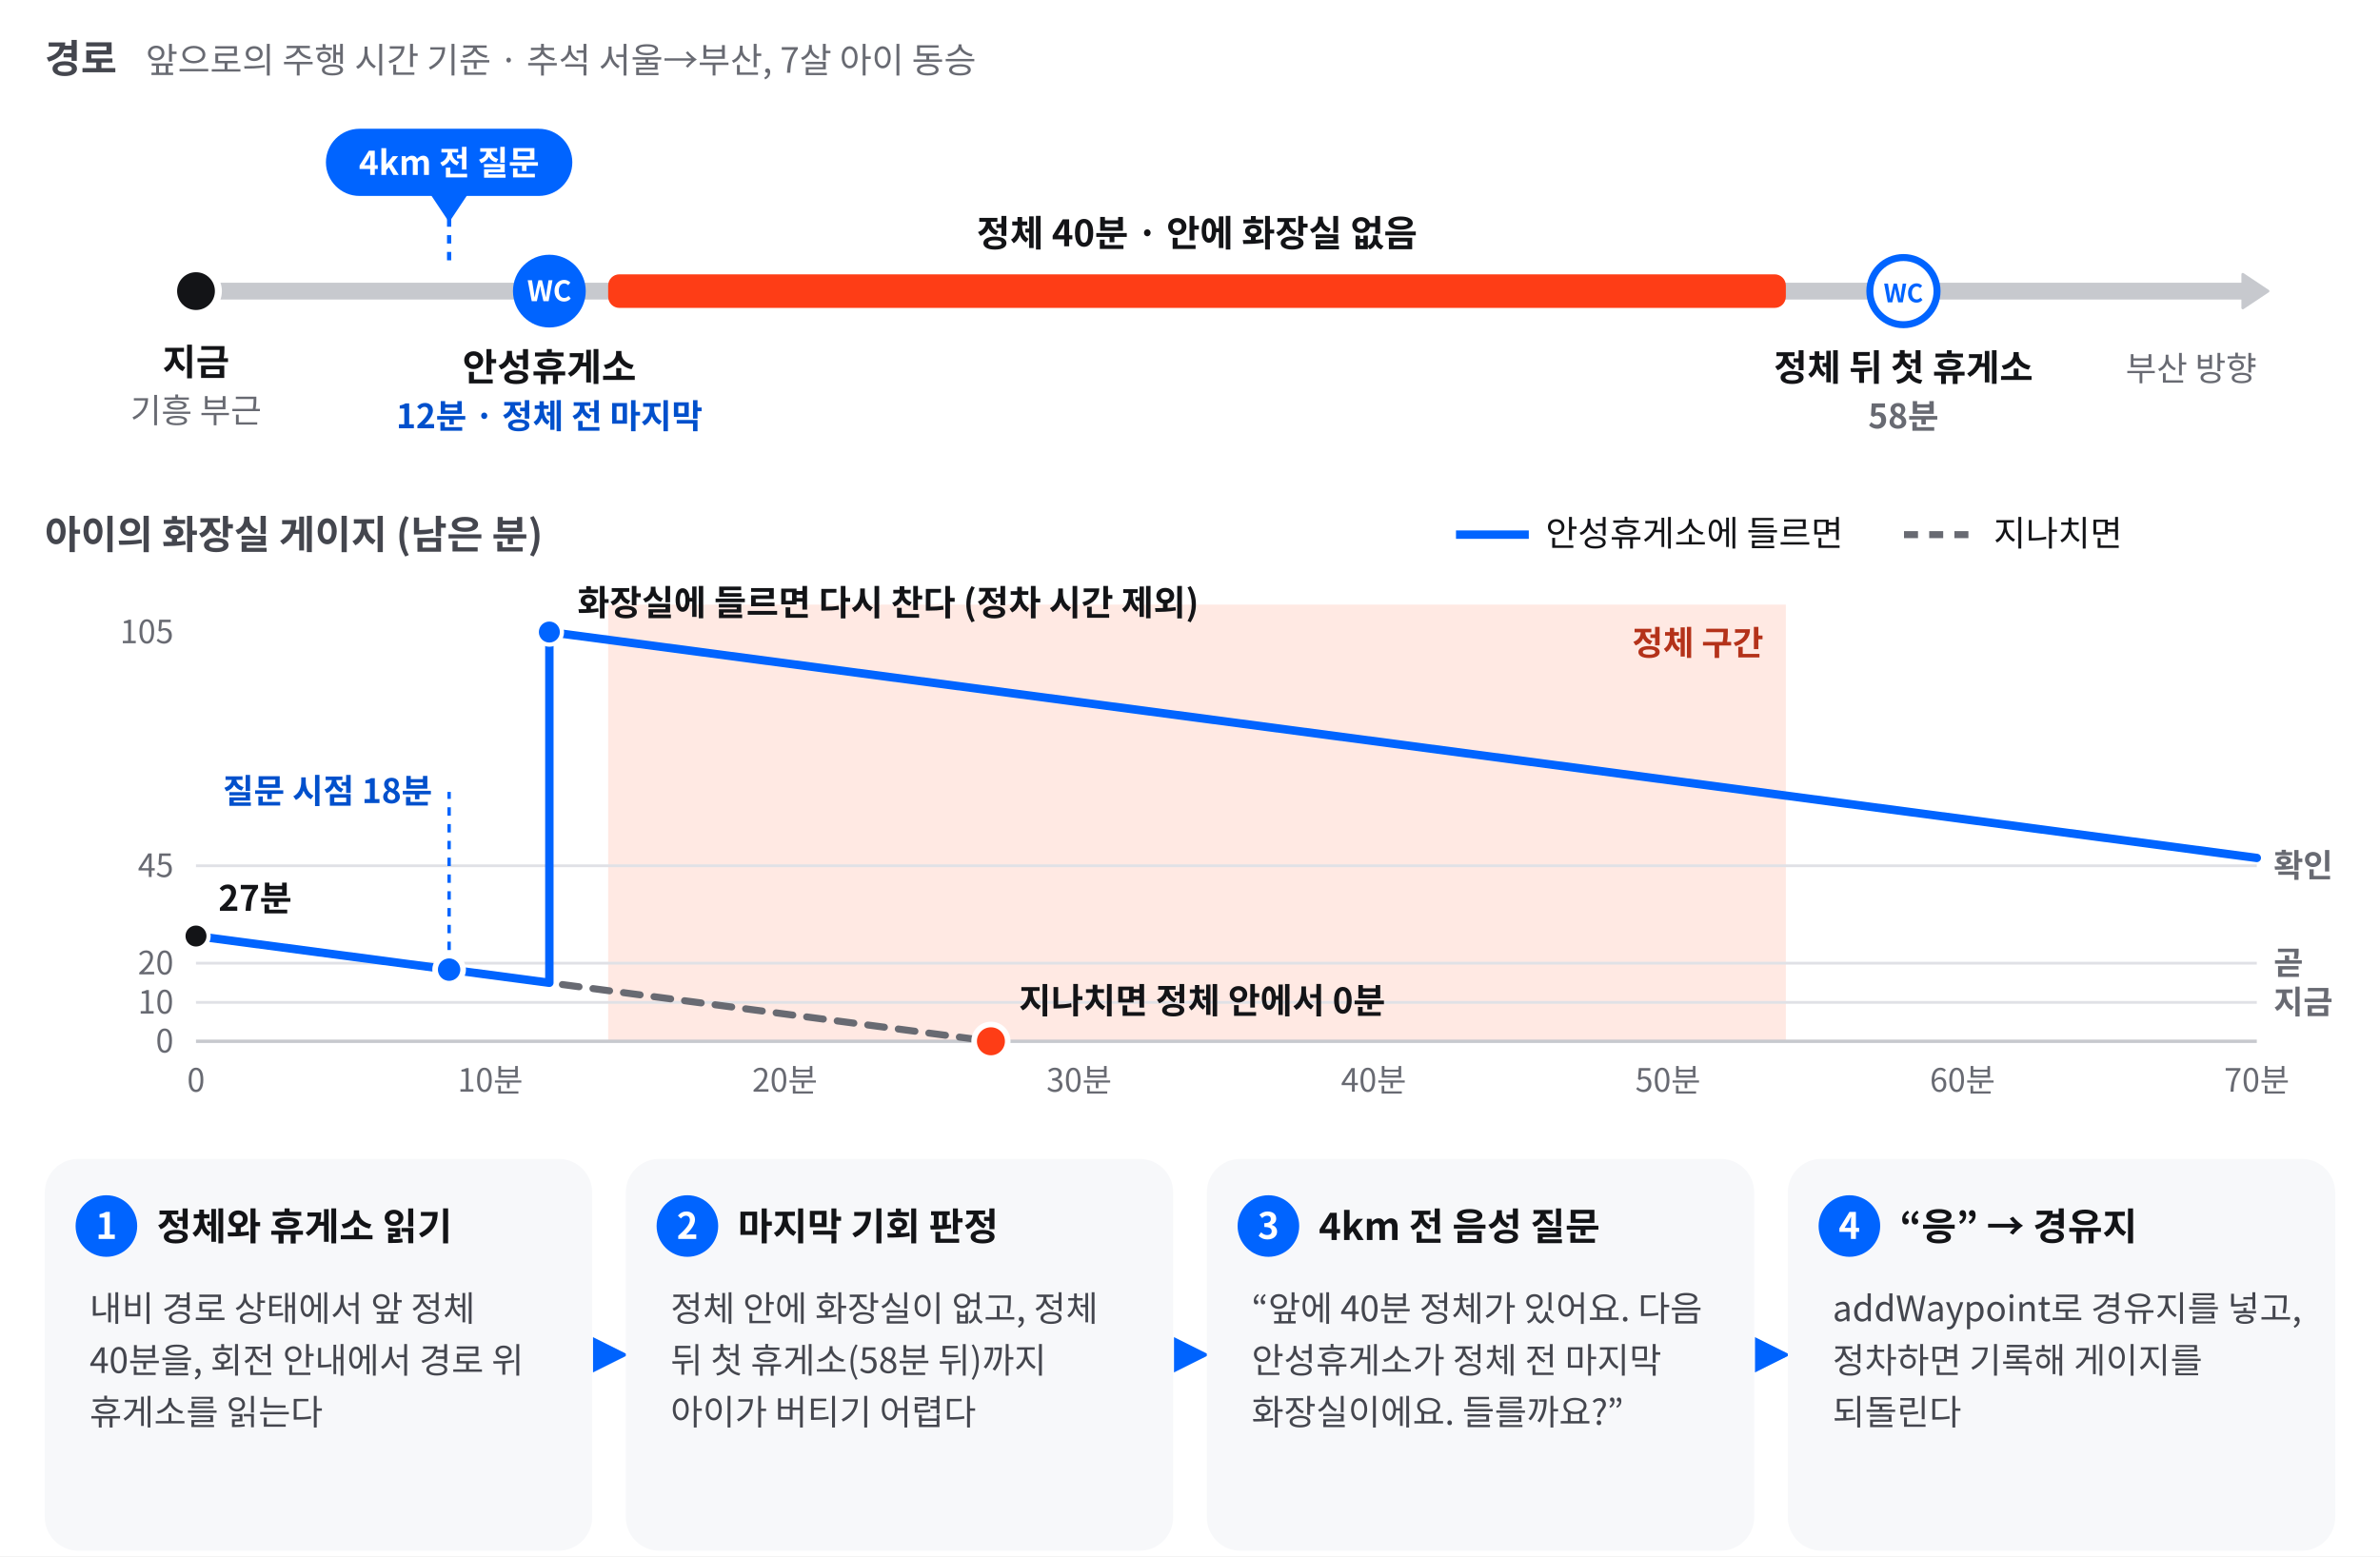
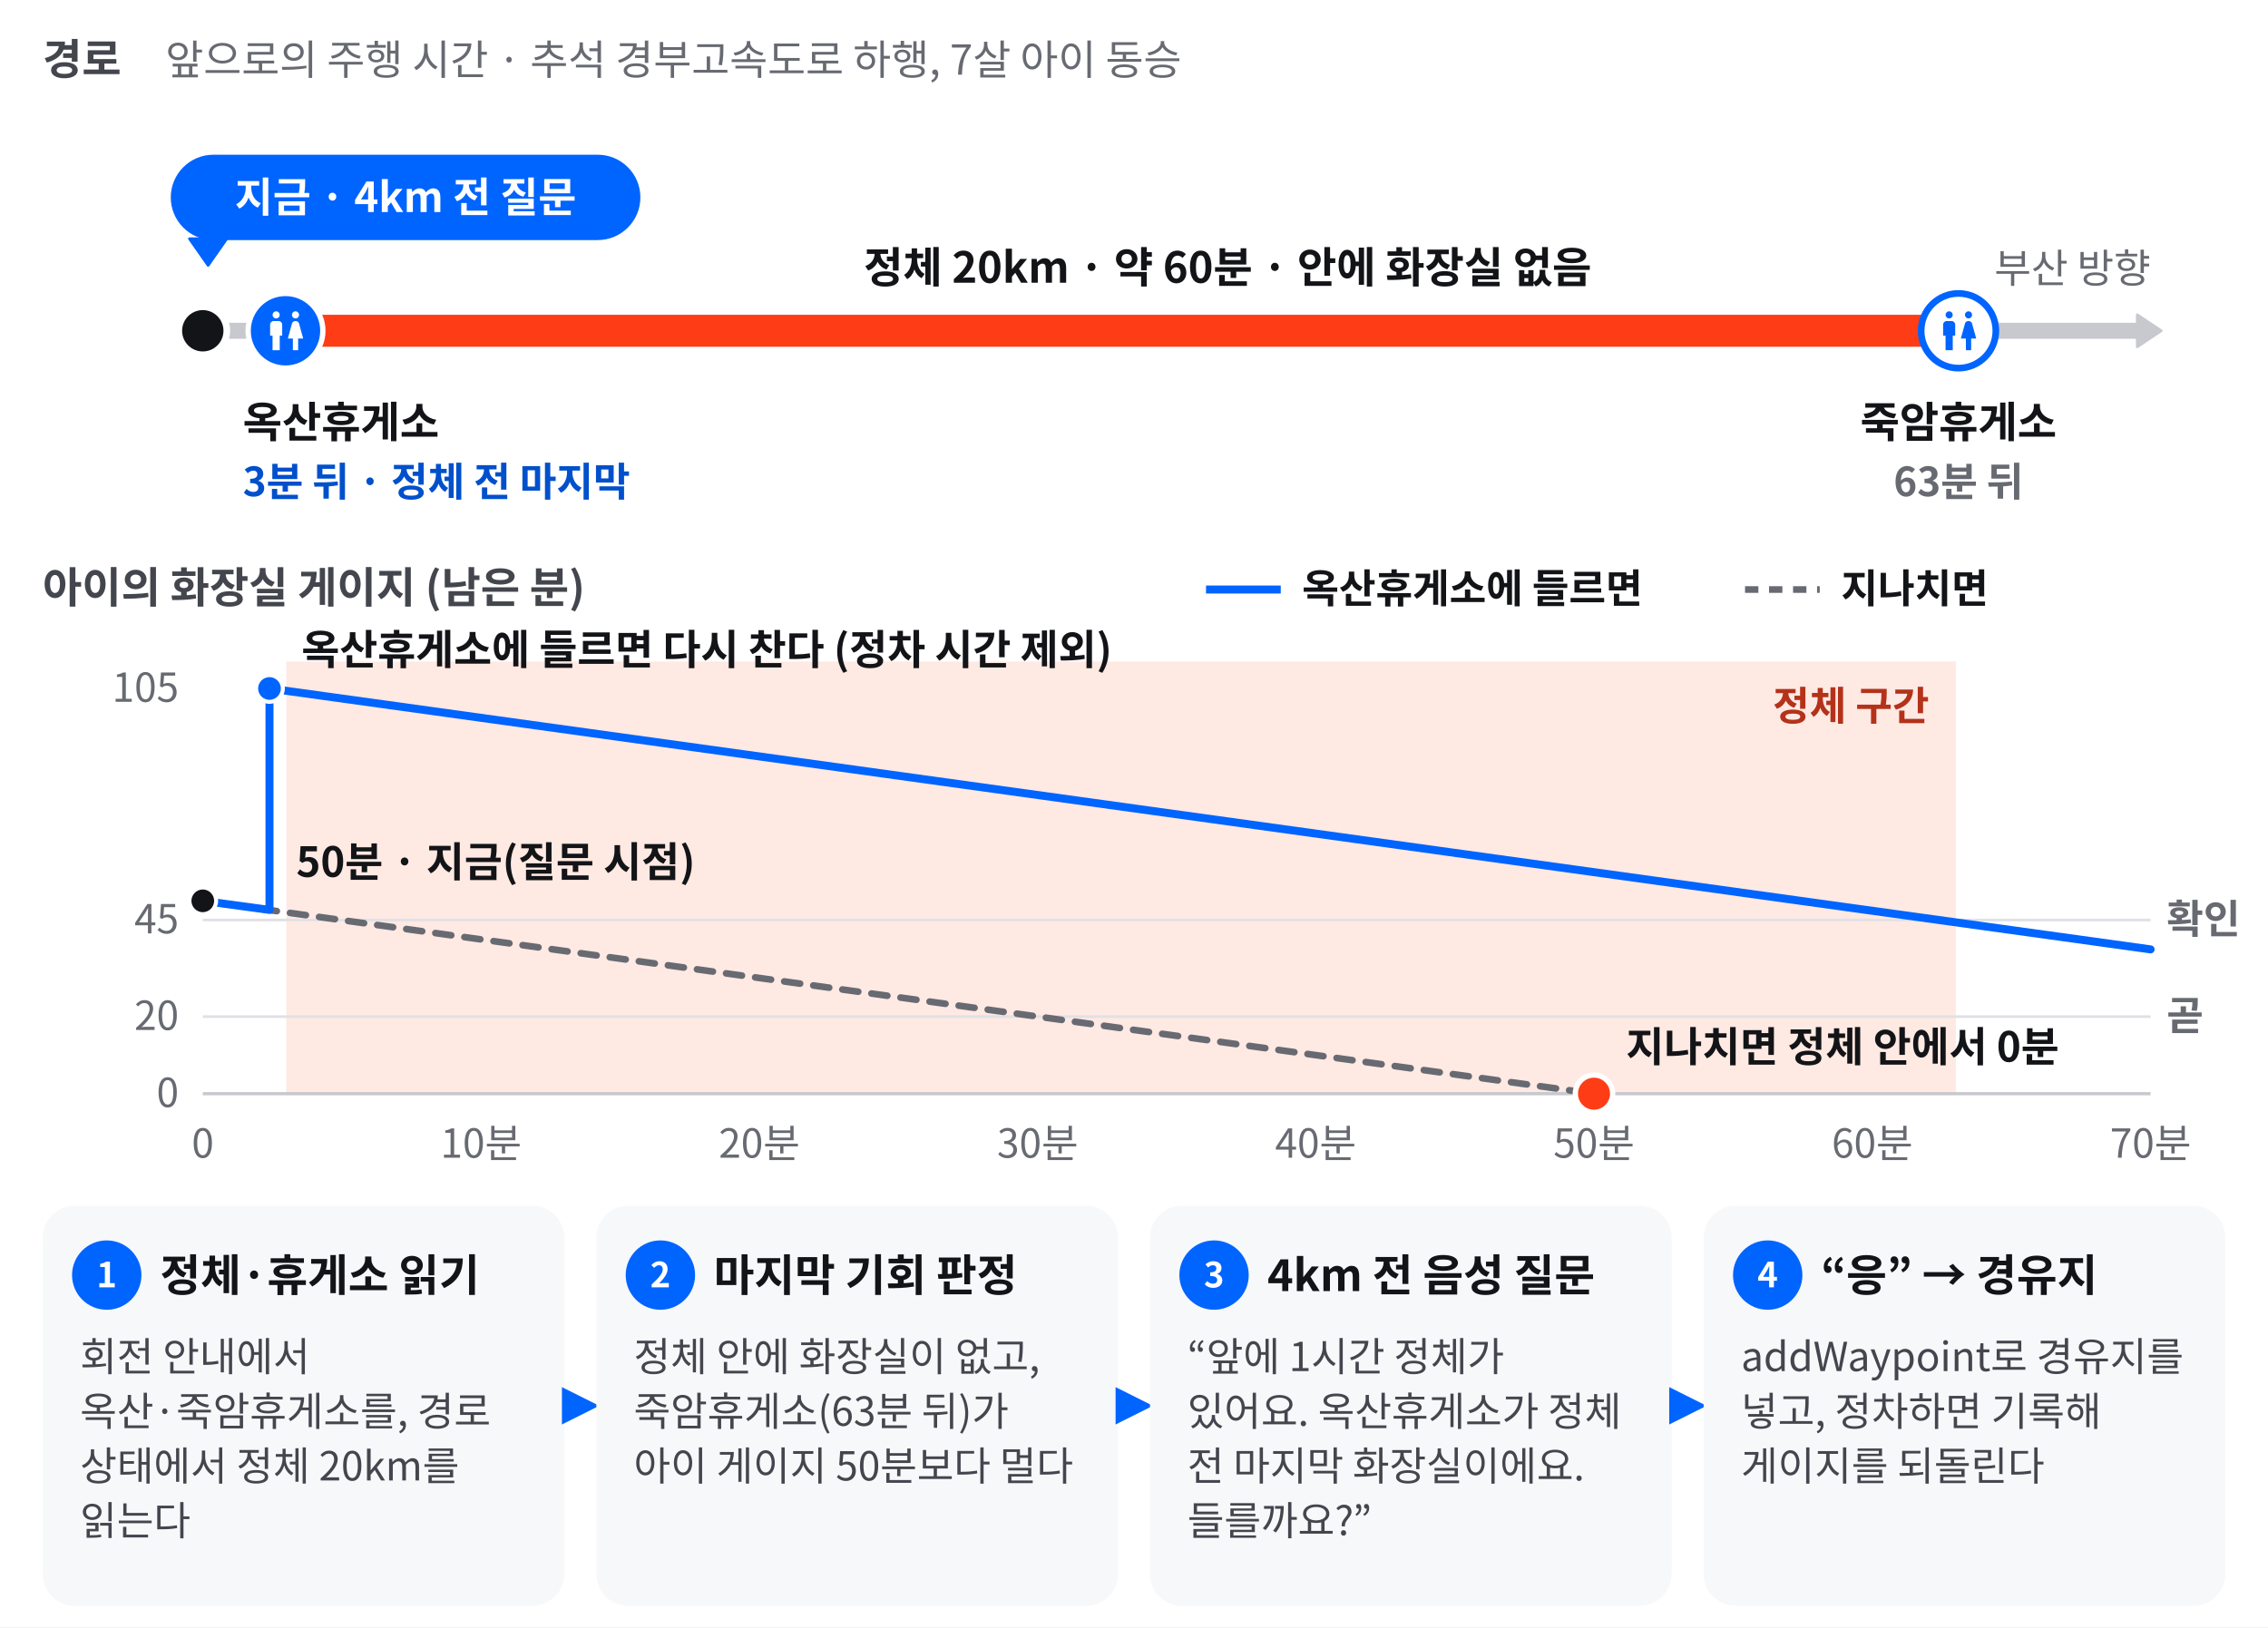
- <svg xmlns="http://www.w3.org/2000/svg" width="850" height="556" viewBox="0 0 850 556" font-family="Pretendard, 'Noto Sans CJK KR', NanumGothic, sans-serif">
+ <svg xmlns="http://www.w3.org/2000/svg" width="850" height="610" viewBox="0 0 850 610" font-family="Pretendard, 'Noto Sans CJK KR', NanumGothic, sans-serif">
  <defs>
    <marker id="arrA" viewBox="0 0 10 10" refX="8.5" refY="5" markerWidth="7" markerHeight="7" orient="auto">
      <path d="M0,0 L10,5 L0,10 z" fill="#0064FF" />
    </marker>
    <marker id="arrG" viewBox="0 0 10 10" refX="8.5" refY="5" markerWidth="7" markerHeight="7" orient="auto">
      <path d="M0,0 L10,5 L0,10 z" fill="#686A72" />
    </marker>
    <marker id="arrK" viewBox="0 0 10 10" refX="8.5" refY="5" markerWidth="7" markerHeight="7" orient="auto">
      <path d="M0,0 L10,5 L0,10 z" fill="#44464E" />
    </marker>
  </defs>
-   <rect width="850" height="556" fill="#FFFFFF" />
-   <text x="16.0" y="26.0" font-size="14.0" font-weight="700" fill="#44464E" text-anchor="start">경로</text>
-   <text x="52.0" y="26.0" font-size="12.5" font-weight="500" fill="#686A72" text-anchor="start">앞으로의 주행 시간 기준 · 추석 서울→부산, 7살 아이 동승</text>
-   <line x1="70.0" y1="104.0" x2="802.0" y2="104.0" stroke="#C7C9CE" stroke-width="6.0" stroke-linecap="round" />
-   <path d="M 810.0 104.0 l -9 -6 l 0 12 z" fill="#C7C9CE" stroke="#C7C9CE" stroke-width="1.0" stroke-linecap="round" stroke-linejoin="round" />
-   <rect x="217.2" y="98.0" width="420.6" height="12.0" rx="4.0" fill="#FE3D16" />
-   <text x="427.5" y="88.0" font-size="13.0" font-weight="700" fill="#131417" text-anchor="middle">정체 40분 · 안에 화장실 없음</text>
-   <circle cx="70.0" cy="104.0" r="8.0" fill="#131417" stroke="#FFFFFF" stroke-width="2.5" />
-   <text x="70.0" y="134.0" font-size="13.0" font-weight="700" fill="#131417" text-anchor="middle">지금</text>
-   <text x="70.0" y="151.0" font-size="12.0" font-weight="500" fill="#686A72" text-anchor="middle">기흥 부근</text>
-   <rect x="116.4" y="46.0" width="88.0" height="24.0" rx="12.0" fill="#0064FF" />
-   <text x="160.4" y="62.5" font-size="12.0" font-weight="700" fill="#FFFFFF" text-anchor="middle">4km 전 질문</text>
-   <path d="M 160.4 69.5 l 6 0 l -6 9 l -6 -9 z" fill="#0064FF" stroke="#0064FF" stroke-width="1.0" stroke-linecap="round" stroke-linejoin="round" />
-   <line x1="160.4" y1="78.0" x2="160.4" y2="95.0" stroke="#0064FF" stroke-width="1.5" stroke-linecap="butt" stroke-dasharray="3 3" />
-   <circle cx="196.2" cy="104.0" r="13.0" fill="#0064FF" />
-   <text x="196.2" y="107.6" font-size="10.1" font-weight="800" fill="#FFFFFF" text-anchor="middle">WC</text>
-   <text x="196.2" y="136.0" font-size="13.5" font-weight="800" fill="#131417" text-anchor="middle">안성휴게소</text>
-   <text x="196.2" y="153.0" font-size="12.0" font-weight="600" fill="#0050CC" text-anchor="middle">12분 · 정체 전 마지막</text>
-   <circle cx="679.8" cy="104.0" r="12.0" fill="#FFFFFF" stroke="#0064FF" stroke-width="2.5" />
-   <text x="679.8" y="108.0" font-size="9.0" font-weight="800" fill="#0064FF" text-anchor="middle">WC</text>
-   <text x="679.8" y="136.0" font-size="13.0" font-weight="700" fill="#131417" text-anchor="middle">정체 뒤 첫 휴게소</text>
-   <text x="679.8" y="153.0" font-size="12.0" font-weight="600" fill="#686A72" text-anchor="middle">58분</text>
-   <text x="806.0" y="136.0" font-size="12.0" font-weight="500" fill="#686A72" text-anchor="end">부산 방향</text>
-   <text x="16.0" y="196.0" font-size="14.0" font-weight="700" fill="#44464E" text-anchor="start">아이의 화장실 게이지 (남은 분)</text>
-   <line x1="520.0" y1="191.0" x2="546.0" y2="191.0" stroke="#0064FF" stroke-width="3.0" stroke-linecap="butt" />
-   <text x="552.0" y="195.0" font-size="12.5" font-weight="500" fill="#131417" text-anchor="start">안성휴게소에 들르면</text>
-   <line x1="680.0" y1="191.0" x2="706.0" y2="191.0" stroke="#686A72" stroke-width="2.5" stroke-linecap="butt" stroke-dasharray="5 4" />
-   <text x="712.0" y="195.0" font-size="12.5" font-weight="500" fill="#131417" text-anchor="start">지나치면</text>
-   <rect x="217.2" y="216.0" width="420.6" height="156.0" rx="0.0" fill="#FFE9E3" />
-   <text x="629.8" y="234.0" font-size="12.0" font-weight="700" fill="#B4321A" text-anchor="end">정체 구간</text>
-   <line x1="70.0" y1="309.3" x2="806.0" y2="309.3" stroke="#E0E1E6" stroke-width="1.0" stroke-linecap="butt" />
-   <text x="812.0" y="313.3" font-size="11.5" font-weight="600" fill="#686A72" text-anchor="start">확인</text>
-   <line x1="70.0" y1="344.1" x2="806.0" y2="344.1" stroke="#E0E1E6" stroke-width="1.0" stroke-linecap="butt" />
-   <text x="812.0" y="348.1" font-size="11.5" font-weight="600" fill="#686A72" text-anchor="start">곧</text>
-   <line x1="70.0" y1="358.1" x2="806.0" y2="358.1" stroke="#E0E1E6" stroke-width="1.0" stroke-linecap="butt" />
-   <text x="812.0" y="362.1" font-size="11.5" font-weight="600" fill="#686A72" text-anchor="start">지금</text>
-   <line x1="70.0" y1="372.0" x2="806.0" y2="372.0" stroke="#C7C9CE" stroke-width="1.2" stroke-linecap="butt" />
-   <text x="62.0" y="376.0" font-size="11.5" font-weight="500" fill="#686A72" text-anchor="end">0</text>
-   <text x="62.0" y="362.1" font-size="11.5" font-weight="500" fill="#686A72" text-anchor="end">10</text>
-   <text x="62.0" y="348.1" font-size="11.5" font-weight="500" fill="#686A72" text-anchor="end">20</text>
-   <text x="62.0" y="313.3" font-size="11.5" font-weight="500" fill="#686A72" text-anchor="end">45</text>
-   <text x="62.0" y="229.8" font-size="11.5" font-weight="500" fill="#686A72" text-anchor="end">105</text>
-   <text x="70.0" y="390.0" font-size="11.5" font-weight="500" fill="#686A72" text-anchor="middle">0</text>
-   <text x="175.1" y="390.0" font-size="11.5" font-weight="500" fill="#686A72" text-anchor="middle">10분</text>
-   <text x="280.3" y="390.0" font-size="11.5" font-weight="500" fill="#686A72" text-anchor="middle">20분</text>
-   <text x="385.4" y="390.0" font-size="11.5" font-weight="500" fill="#686A72" text-anchor="middle">30분</text>
-   <text x="490.6" y="390.0" font-size="11.5" font-weight="500" fill="#686A72" text-anchor="middle">40분</text>
-   <text x="595.7" y="390.0" font-size="11.5" font-weight="500" fill="#686A72" text-anchor="middle">50분</text>
-   <text x="700.9" y="390.0" font-size="11.5" font-weight="500" fill="#686A72" text-anchor="middle">60분</text>
-   <text x="806.0" y="390.0" font-size="11.5" font-weight="500" fill="#686A72" text-anchor="middle">70분</text>
-   <path d="M 70.0 334.4 L 353.9 372.0" fill="none" stroke="#686A72" stroke-width="2.5" stroke-linecap="round" stroke-linejoin="round" stroke-dasharray="6 5" />
-   <circle cx="353.9" cy="372.0" r="6.0" fill="#FE3D16" stroke="#FFFFFF" stroke-width="2.0" />
-   <text x="363.9" y="362.0" font-size="12.5" font-weight="700" fill="#131417" text-anchor="start">지나치면 정체 안에서 0분</text>
-   <path d="M 70.0 334.4 L 196.2 351.1 L 196.2 225.8 L 806.0 306.5" fill="none" stroke="#0064FF" stroke-width="3.0" stroke-linecap="round" stroke-linejoin="round" />
-   <circle cx="196.2" cy="225.8" r="4.5" fill="#0064FF" stroke="#FFFFFF" stroke-width="1.5" />
-   <text x="206.2" y="219.8" font-size="12.5" font-weight="600" fill="#131417" text-anchor="start">화장실에 들르면 다시 찬다 (정차 시간 제외)</text>
-   <circle cx="70.0" cy="334.4" r="4.5" fill="#131417" stroke="#FFFFFF" stroke-width="1.5" />
-   <text x="78.0" y="325.4" font-size="12.5" font-weight="700" fill="#131417" text-anchor="start">27분</text>
-   <circle cx="160.4" cy="346.4" r="5.0" fill="#0064FF" stroke="#FFFFFF" stroke-width="2.0" />
-   <line x1="160.4" y1="339.4" x2="160.4" y2="282.9" stroke="#0064FF" stroke-width="1.2" stroke-linecap="butt" stroke-dasharray="3 3" />
-   <text x="154.4" y="286.9" font-size="12.0" font-weight="700" fill="#0050CC" text-anchor="end">질문 시점 18분</text>
-   <rect x="16.0" y="414.0" width="195.5" height="140.0" rx="12.0" fill="#F7F8FA" />
-   <circle cx="38.0" cy="438.0" r="11.0" fill="#0064FF" />
-   <text x="38.0" y="442.6" font-size="13.0" font-weight="700" fill="#FFFFFF" text-anchor="middle">1</text>
-   <text x="56.0" y="443.0" font-size="13.5" font-weight="800" fill="#131417" text-anchor="start">정체와 휴게소 읽기</text>
-   <text x="32.0" y="472.0" font-size="12.5" font-weight="500" fill="#44464E" text-anchor="start">내비 경로 상태에서 앞 정체</text>
-   <text x="32.0" y="490.5" font-size="12.5" font-weight="500" fill="#44464E" text-anchor="start">40분을, 회전 안내에서 경로 위</text>
-   <text x="32.0" y="509.0" font-size="12.5" font-weight="500" fill="#44464E" text-anchor="start">휴게소를 읽는다</text>
-   <line x1="213.5" y1="484.0" x2="222.5" y2="484.0" stroke="#0064FF" stroke-width="1.8" stroke-linecap="butt" marker-end="url(#arrA)" />
-   <rect x="223.5" y="414.0" width="195.5" height="140.0" rx="12.0" fill="#F7F8FA" />
-   <circle cx="245.5" cy="438.0" r="11.0" fill="#0064FF" />
-   <text x="245.5" y="442.6" font-size="13.0" font-weight="700" fill="#FFFFFF" text-anchor="middle">2</text>
-   <text x="263.5" y="443.0" font-size="13.5" font-weight="800" fill="#131417" text-anchor="start">마지막 기회 판정</text>
-   <text x="239.5" y="472.0" font-size="12.5" font-weight="500" fill="#44464E" text-anchor="start">정체 안에 화장실이 없고, 정체</text>
-   <text x="239.5" y="490.5" font-size="12.5" font-weight="500" fill="#44464E" text-anchor="start">뒤 첫 휴게소(58분 뒤)까지</text>
-   <text x="239.5" y="509.0" font-size="12.5" font-weight="500" fill="#44464E" text-anchor="start">아이가 버티기 어렵다</text>
-   <line x1="421.0" y1="484.0" x2="430.0" y2="484.0" stroke="#0064FF" stroke-width="1.8" stroke-linecap="butt" marker-end="url(#arrA)" />
-   <rect x="431.0" y="414.0" width="195.5" height="140.0" rx="12.0" fill="#F7F8FA" />
-   <circle cx="453.0" cy="438.0" r="11.0" fill="#0064FF" />
-   <text x="453.0" y="442.6" font-size="13.0" font-weight="700" fill="#FFFFFF" text-anchor="middle">3</text>
-   <text x="471.0" y="443.0" font-size="13.5" font-weight="800" fill="#131417" text-anchor="start">4km 전 음성 질문</text>
-   <text x="447.0" y="472.0" font-size="12.5" font-weight="500" fill="#44464E" text-anchor="start">“앞에 40분 정체가 있어요. 다음</text>
-   <text x="447.0" y="490.5" font-size="12.5" font-weight="500" fill="#44464E" text-anchor="start">안성휴게소가 정체 전 마지막</text>
-   <text x="447.0" y="509.0" font-size="12.5" font-weight="500" fill="#44464E" text-anchor="start">화장실이에요. 들를까요?”</text>
-   <line x1="628.5" y1="484.0" x2="637.5" y2="484.0" stroke="#0064FF" stroke-width="1.8" stroke-linecap="butt" marker-end="url(#arrA)" />
-   <rect x="638.5" y="414.0" width="195.5" height="140.0" rx="12.0" fill="#F7F8FA" />
-   <circle cx="660.5" cy="438.0" r="11.0" fill="#0064FF" />
-   <text x="660.5" y="442.6" font-size="13.0" font-weight="700" fill="#FFFFFF" text-anchor="middle">4</text>
-   <text x="678.5" y="443.0" font-size="13.5" font-weight="800" fill="#131417" text-anchor="start">“응” → 경유지</text>
-   <text x="654.5" y="472.0" font-size="12.5" font-weight="500" fill="#44464E" text-anchor="start">addWaypoint로 경유지를 넣고,</text>
-   <text x="654.5" y="490.5" font-size="12.5" font-weight="500" fill="#44464E" text-anchor="start">정차하면 기록해 게이지를</text>
-   <text x="654.5" y="509.0" font-size="12.5" font-weight="500" fill="#44464E" text-anchor="start">되돌린다</text>
+   <rect width="850" height="610" fill="#FFFFFF" />
+   <text x="16.0" y="28.0" font-size="16.0" font-weight="800" fill="#44464E" text-anchor="start">경로</text>
+   <text x="62.0" y="28.0" font-size="15.5" font-weight="500" fill="#686A72" text-anchor="start">앞으로의 주행 시간 · 추석 경부고속도로 하행, 7살 아이 동승</text>
+   <line x1="76.0" y1="124.0" x2="802.0" y2="124.0" stroke="#C7C9CE" stroke-width="6.0" stroke-linecap="round" />
+   <path d="M 810.0 124.0 l -9 -6 l 0 12 z" fill="#C7C9CE" stroke="#C7C9CE" stroke-width="1.0" stroke-linecap="round" stroke-linejoin="round" />
+   <text x="806.0" y="106.0" font-size="15.0" font-weight="500" fill="#686A72" text-anchor="end">부산 방향</text>
+   <rect x="107.3" y="118.0" width="625.7" height="12.0" rx="4.0" fill="#FE3D16" />
+   <text x="460.1" y="106.0" font-size="16.0" font-weight="800" fill="#131417" text-anchor="middle">정체 20km · 약 60분 · 안에 화장실 없음</text>
+   <rect x="64.0" y="58.0" width="176.0" height="32.0" rx="16.0" fill="#0064FF" />
+   <text x="152.0" y="79.5" font-size="15.5" font-weight="800" fill="#FFFFFF" text-anchor="middle">지금 · 4km 전 질문</text>
+   <path d="M 78.0 89.5 l 7 0 l -7 10 l -7 -10 z" fill="#0064FF" stroke="#0064FF" stroke-width="1.0" stroke-linecap="round" stroke-linejoin="round" />
+   <circle cx="76.0" cy="124.0" r="9.0" fill="#131417" stroke="#FFFFFF" stroke-width="2.5" />
+   <circle cx="107.0" cy="124.0" r="14.0" fill="#0064FF" stroke="#FFFFFF" stroke-width="2.0" />
+   <path d="M212-80v-300h-50v-228q0-29 21.5-50.5t50.24-21.5h104.52q28.74 0 50.24 21.5Q410-637 410-608v228h-50v300H212Zm74.08-654q-30.08 0-51.58-21.42t-21.5-51.5q0-30.08 21.42-51.58t51.5-21.5q30.08 0 51.58 21.42t21.5 51.5q0 30.08-21.42 51.58t-51.5 21.5ZM630-80v-240H526l86-311q7.22-23.59 26.61-36.3Q658-680 684-680t45.39 12.7Q748.78-654.59 756-631l86 311H738v240H630Zm54.08-654q-30.08 0-51.58-21.42t-21.5-51.5q0-30.08 21.42-51.58t51.5-21.5q30.08 0 51.58 21.42t21.5 51.5q0 30.08-21.42 51.58t-51.5 21.5Z" fill="#FFFFFF" transform="translate(98.28 115.25) scale(0.01823) translate(0 960)" />
+   <text x="91.0" y="164.0" font-size="16.0" font-weight="800" fill="#131417" text-anchor="start">옥산휴게소</text>
+   <text x="91.0" y="186.0" font-size="15.0" font-weight="700" fill="#0050CC" text-anchor="start">3분 뒤 · 정체 전 마지막</text>
+   <circle cx="734.0" cy="124.0" r="14.0" fill="#FFFFFF" stroke="#0064FF" stroke-width="2.5" />
+   <path d="M212-80v-300h-50v-228q0-29 21.5-50.5t50.24-21.5h104.52q28.74 0 50.24 21.5Q410-637 410-608v228h-50v300H212Zm74.08-654q-30.08 0-51.58-21.42t-21.5-51.5q0-30.08 21.42-51.58t51.5-21.5q30.08 0 51.58 21.42t21.5 51.5q0 30.08-21.42 51.58t-51.5 21.5ZM630-80v-240H526l86-311q7.22-23.59 26.61-36.3Q658-680 684-680t45.39 12.7Q748.78-654.59 756-631l86 311H738v240H630Zm54.08-654q-30.08 0-51.58-21.42t-21.5-51.5q0-30.08 21.42-51.58t51.5-21.5q30.08 0 51.58 21.42t21.5 51.5q0 30.08-21.42 51.58t-51.5 21.5Z" fill="#0064FF" transform="translate(725.29 115.25) scale(0.01823) translate(0 960)" />
+   <text x="734.0" y="164.0" font-size="16.0" font-weight="800" fill="#131417" text-anchor="middle">죽암휴게소</text>
+   <text x="734.0" y="186.0" font-size="15.0" font-weight="600" fill="#686A72" text-anchor="middle">63분 뒤</text>
+   <text x="16.0" y="226.0" font-size="16.0" font-weight="800" fill="#44464E" text-anchor="start">아이의 화장실 게이지 (남은 분)</text>
+   <line x1="452.0" y1="221.0" x2="480.0" y2="221.0" stroke="#0064FF" stroke-width="3.0" stroke-linecap="butt" />
+   <text x="488.0" y="226.0" font-size="15.0" font-weight="600" fill="#131417" text-anchor="start">옥산휴게소에 들르면</text>
+   <line x1="654.0" y1="221.0" x2="682.0" y2="221.0" stroke="#686A72" stroke-width="2.5" stroke-linecap="butt" stroke-dasharray="5 4" />
+   <text x="690.0" y="226.0" font-size="15.0" font-weight="600" fill="#131417" text-anchor="start">지나치면</text>
+   <rect x="107.3" y="248.0" width="625.7" height="162.0" rx="0.0" fill="#FFE9E3" />
+   <text x="723.0" y="270.0" font-size="15.0" font-weight="800" fill="#B4321A" text-anchor="end">정체 구간</text>
+   <line x1="76.0" y1="344.9" x2="806.0" y2="344.9" stroke="#E0E1E6" stroke-width="1.0" stroke-linecap="butt" />
+   <text x="812.0" y="349.9" font-size="15.0" font-weight="600" fill="#686A72" text-anchor="start">확인</text>
+   <line x1="76.0" y1="381.1" x2="806.0" y2="381.1" stroke="#E0E1E6" stroke-width="1.0" stroke-linecap="butt" />
+   <text x="812.0" y="386.1" font-size="15.0" font-weight="600" fill="#686A72" text-anchor="start">곧</text>
+   <line x1="76.0" y1="410.0" x2="806.0" y2="410.0" stroke="#C7C9CE" stroke-width="1.2" stroke-linecap="butt" />
+   <text x="67.0" y="415.0" font-size="15.0" font-weight="500" fill="#686A72" text-anchor="end">0</text>
+   <text x="67.0" y="386.1" font-size="15.0" font-weight="500" fill="#686A72" text-anchor="end">20</text>
+   <text x="67.0" y="349.9" font-size="15.0" font-weight="500" fill="#686A72" text-anchor="end">45</text>
+   <text x="67.0" y="263.1" font-size="15.0" font-weight="500" fill="#686A72" text-anchor="end">105</text>
+   <text x="76.0" y="434.0" font-size="15.0" font-weight="500" fill="#686A72" text-anchor="middle">0</text>
+   <text x="180.3" y="434.0" font-size="15.0" font-weight="500" fill="#686A72" text-anchor="middle">10분</text>
+   <text x="284.6" y="434.0" font-size="15.0" font-weight="500" fill="#686A72" text-anchor="middle">20분</text>
+   <text x="388.9" y="434.0" font-size="15.0" font-weight="500" fill="#686A72" text-anchor="middle">30분</text>
+   <text x="493.1" y="434.0" font-size="15.0" font-weight="500" fill="#686A72" text-anchor="middle">40분</text>
+   <text x="597.4" y="434.0" font-size="15.0" font-weight="500" fill="#686A72" text-anchor="middle">50분</text>
+   <text x="701.7" y="434.0" font-size="15.0" font-weight="500" fill="#686A72" text-anchor="middle">60분</text>
+   <text x="806.0" y="434.0" font-size="15.0" font-weight="500" fill="#686A72" text-anchor="middle">70분</text>
+   <path d="M 76.0 337.7 L 597.4 410.0" fill="none" stroke="#686A72" stroke-width="2.5" stroke-linecap="round" stroke-linejoin="round" stroke-dasharray="6 5" />
+   <circle cx="597.4" cy="410.0" r="7.0" fill="#FE3D16" stroke="#FFFFFF" stroke-width="2.0" />
+   <text x="609.4" y="398.0" font-size="15.5" font-weight="800" fill="#131417" text-anchor="start">지나치면 정체 안에서 0분</text>
+   <path d="M 76.0 337.7 L 101.0 341.1 L 101.0 258.1 L 806.0 355.9" fill="none" stroke="#0064FF" stroke-width="3.0" stroke-linecap="round" stroke-linejoin="round" />
+   <circle cx="101.0" cy="258.1" r="5.0" fill="#0064FF" stroke="#FFFFFF" stroke-width="1.5" />
+   <text x="113.0" y="249.1" font-size="15.5" font-weight="700" fill="#131417" text-anchor="start">옥산휴게소에 들르면 다시 찬다 (정차 시간 제외)</text>
+   <circle cx="76.0" cy="337.7" r="5.0" fill="#131417" stroke="#FFFFFF" stroke-width="1.5" />
+   <text x="111.0" y="328.7" font-size="15.5" font-weight="800" fill="#131417" text-anchor="start">50분 · 지금(질문 시점)</text>
+   <rect x="16.0" y="452.0" width="195.5" height="150.0" rx="12.0" fill="#F7F8FA" />
+   <circle cx="40.0" cy="478.0" r="13.0" fill="#0064FF" />
+   <text x="40.0" y="482.6" font-size="13.0" font-weight="700" fill="#FFFFFF" text-anchor="middle">1</text>
+   <text x="60.0" y="484.0" font-size="16.5" font-weight="800" fill="#131417" text-anchor="start">정체·휴게소 읽기</text>
+   <text x="30.0" y="514.0" font-size="15.0" font-weight="500" fill="#44464E" text-anchor="start">회전 안내에서</text>
+   <text x="30.0" y="534.5" font-size="15.0" font-weight="500" fill="#44464E" text-anchor="start">옥산·죽암휴게소를, 경로</text>
+   <text x="30.0" y="555.0" font-size="15.0" font-weight="500" fill="#44464E" text-anchor="start">상태에서 정체 20km를</text>
+   <text x="30.0" y="575.5" font-size="15.0" font-weight="500" fill="#44464E" text-anchor="start">읽는다</text>
+   <line x1="212.5" y1="527.0" x2="222.5" y2="527.0" stroke="#0064FF" stroke-width="2.0" stroke-linecap="butt" marker-end="url(#arrA)" />
+   <rect x="223.5" y="452.0" width="195.5" height="150.0" rx="12.0" fill="#F7F8FA" />
+   <circle cx="247.5" cy="478.0" r="13.0" fill="#0064FF" />
+   <text x="247.5" y="482.6" font-size="13.0" font-weight="700" fill="#FFFFFF" text-anchor="middle">2</text>
+   <text x="267.5" y="484.0" font-size="16.5" font-weight="800" fill="#131417" text-anchor="start">마지막 기회 판정</text>
+   <text x="237.5" y="514.0" font-size="15.0" font-weight="500" fill="#44464E" text-anchor="start">정체 안에 화장실이 없고,</text>
+   <text x="237.5" y="534.5" font-size="15.0" font-weight="500" fill="#44464E" text-anchor="start">죽암휴게소(63분 뒤)가</text>
+   <text x="237.5" y="555.0" font-size="15.0" font-weight="500" fill="#44464E" text-anchor="start">아이 게이지 50분보다 멀다</text>
+   <line x1="420.0" y1="527.0" x2="430.0" y2="527.0" stroke="#0064FF" stroke-width="2.0" stroke-linecap="butt" marker-end="url(#arrA)" />
+   <rect x="431.0" y="452.0" width="195.5" height="150.0" rx="12.0" fill="#F7F8FA" />
+   <circle cx="455.0" cy="478.0" r="13.0" fill="#0064FF" />
+   <text x="455.0" y="482.6" font-size="13.0" font-weight="700" fill="#FFFFFF" text-anchor="middle">3</text>
+   <text x="475.0" y="484.0" font-size="16.5" font-weight="800" fill="#131417" text-anchor="start">4km 전 음성 질문</text>
+   <text x="445.0" y="514.0" font-size="15.0" font-weight="500" fill="#44464E" text-anchor="start">“앞에 1시간 정체가</text>
+   <text x="445.0" y="534.5" font-size="15.0" font-weight="500" fill="#44464E" text-anchor="start">있어요. 옥산휴게소가 정체</text>
+   <text x="445.0" y="555.0" font-size="15.0" font-weight="500" fill="#44464E" text-anchor="start">전 마지막 화장실이에요.</text>
+   <text x="445.0" y="575.5" font-size="15.0" font-weight="500" fill="#44464E" text-anchor="start">들를까요?”</text>
+   <line x1="627.5" y1="527.0" x2="637.5" y2="527.0" stroke="#0064FF" stroke-width="2.0" stroke-linecap="butt" marker-end="url(#arrA)" />
+   <rect x="638.5" y="452.0" width="195.5" height="150.0" rx="12.0" fill="#F7F8FA" />
+   <circle cx="662.5" cy="478.0" r="13.0" fill="#0064FF" />
+   <text x="662.5" y="482.6" font-size="13.0" font-weight="700" fill="#FFFFFF" text-anchor="middle">4</text>
+   <text x="682.5" y="484.0" font-size="16.5" font-weight="800" fill="#131417" text-anchor="start">“응” → 경유지</text>
+   <text x="652.5" y="514.0" font-size="15.0" font-weight="500" fill="#44464E" text-anchor="start">addWaypoint로 경유지를</text>
+   <text x="652.5" y="534.5" font-size="15.0" font-weight="500" fill="#44464E" text-anchor="start">넣고, 정차하면 기록해</text>
+   <text x="652.5" y="555.0" font-size="15.0" font-weight="500" fill="#44464E" text-anchor="start">게이지를 되돌린다</text>
</svg>
